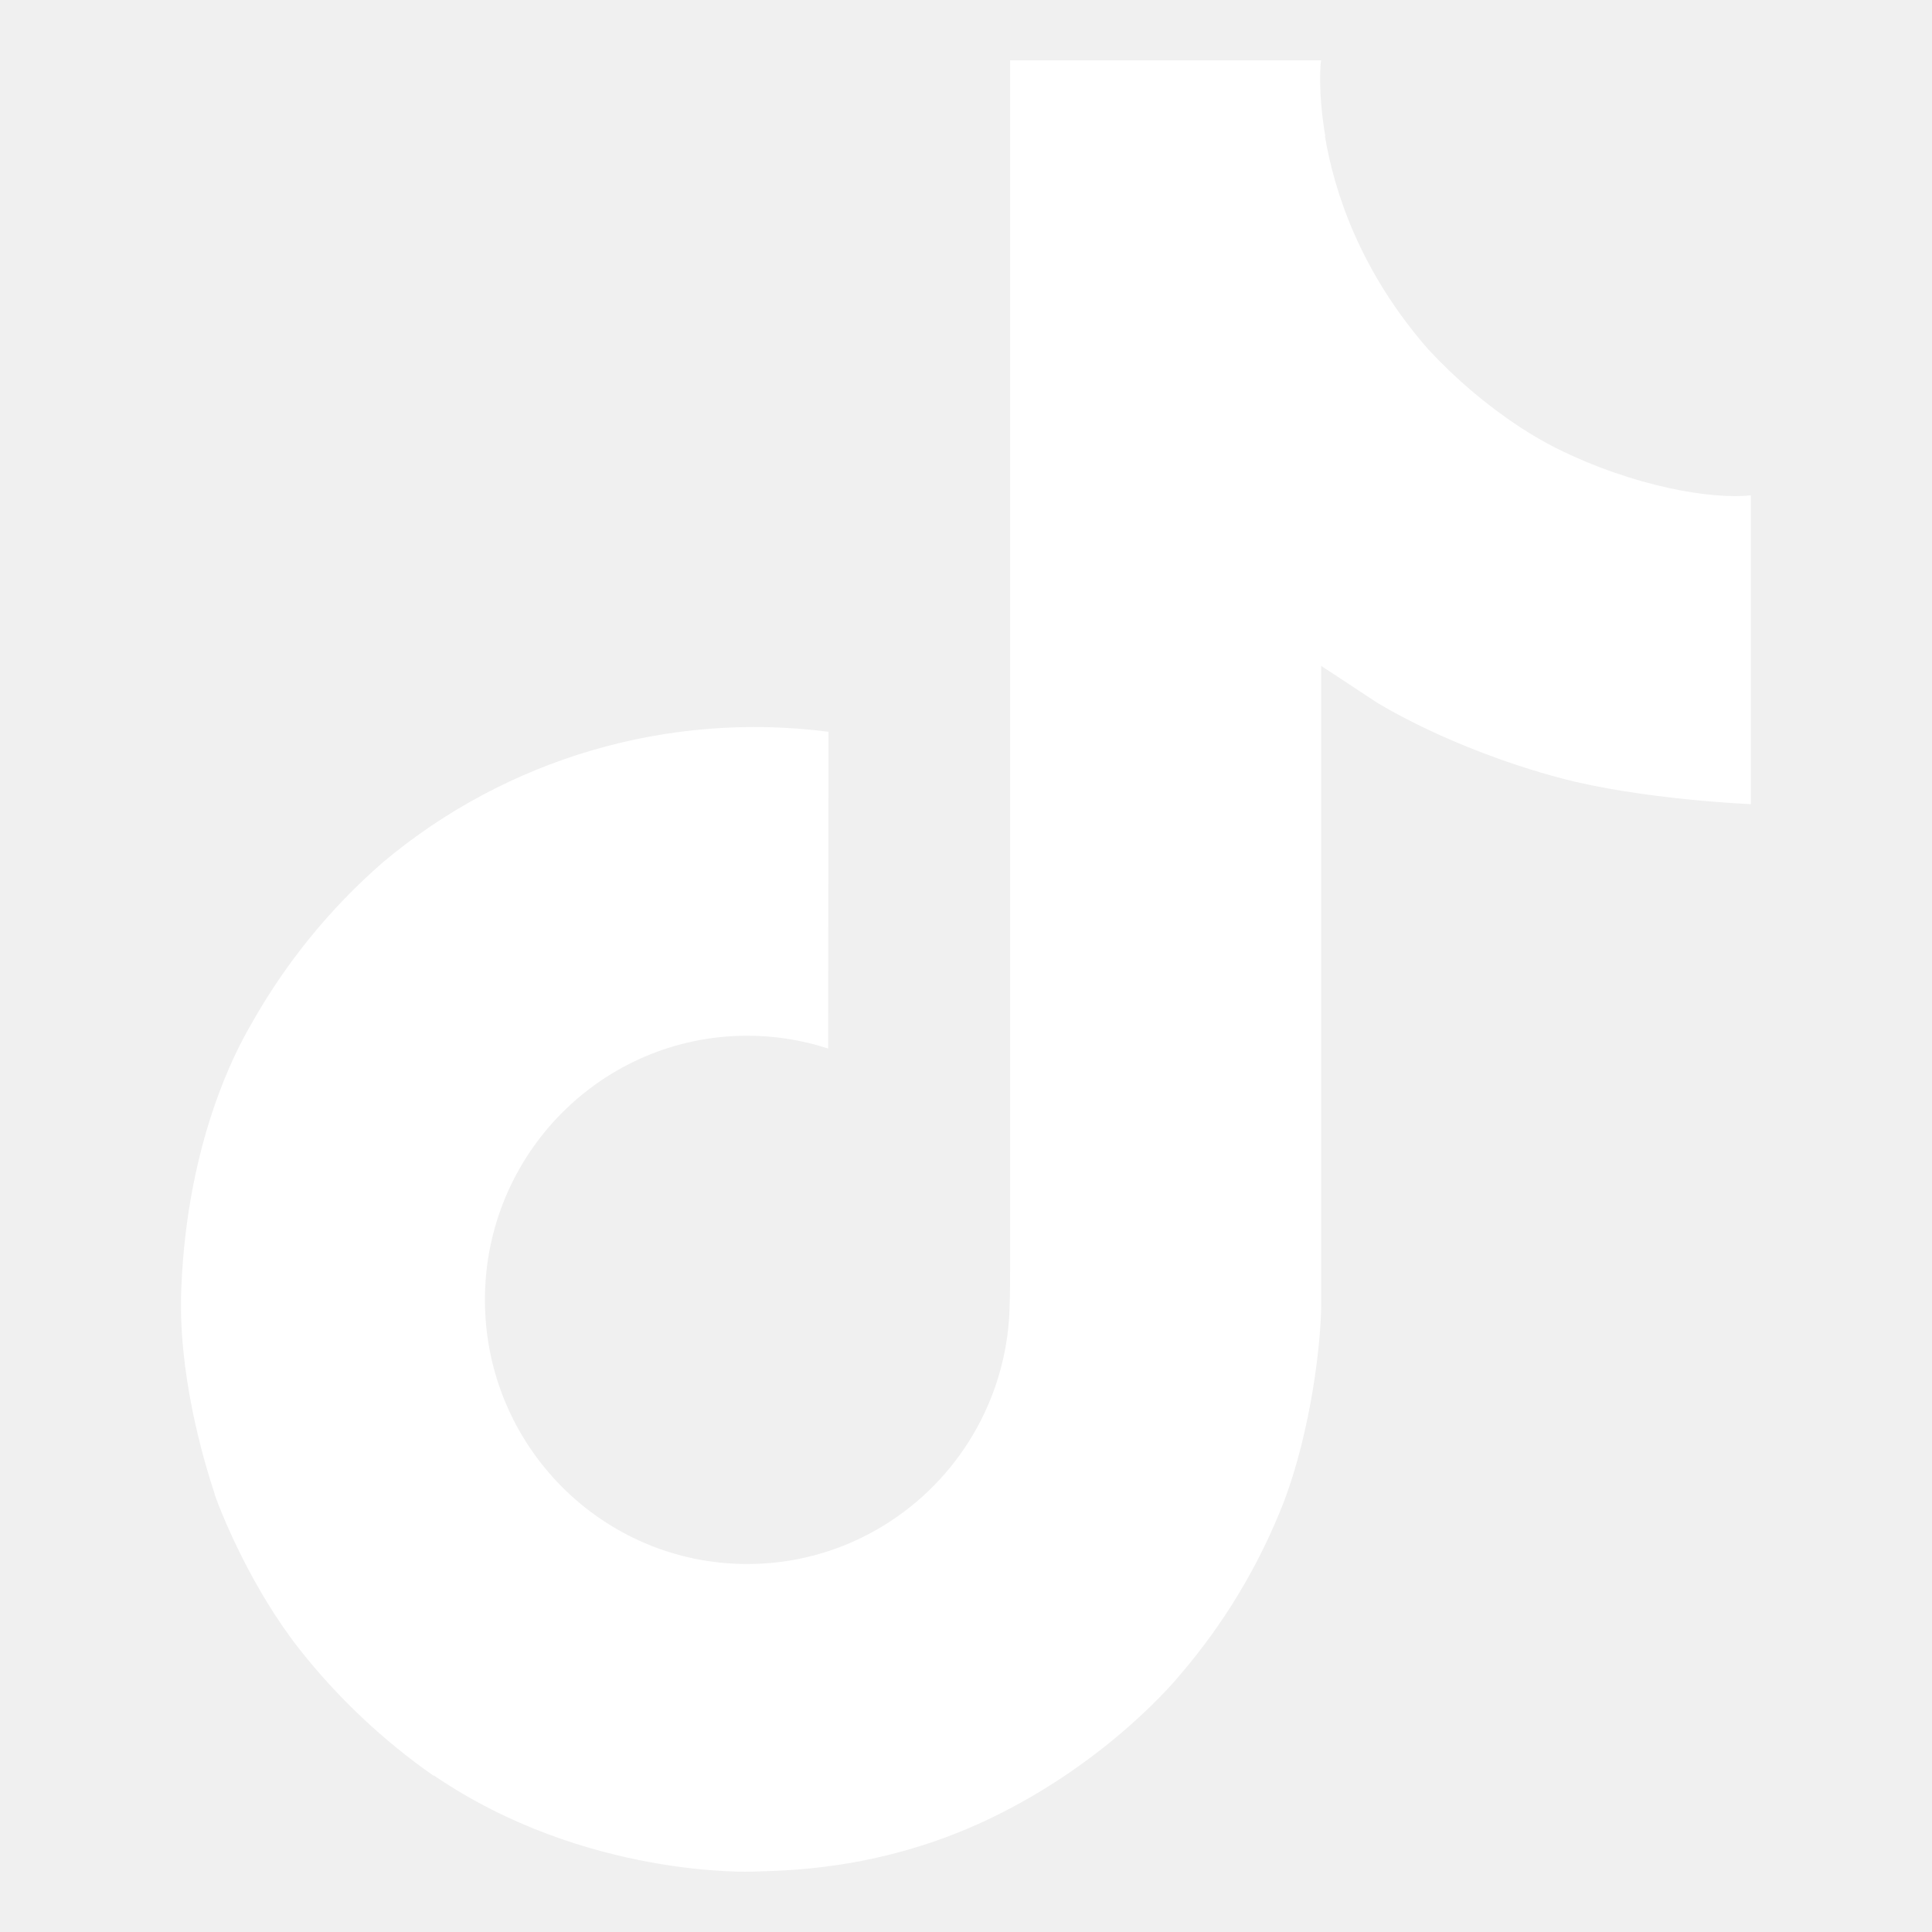
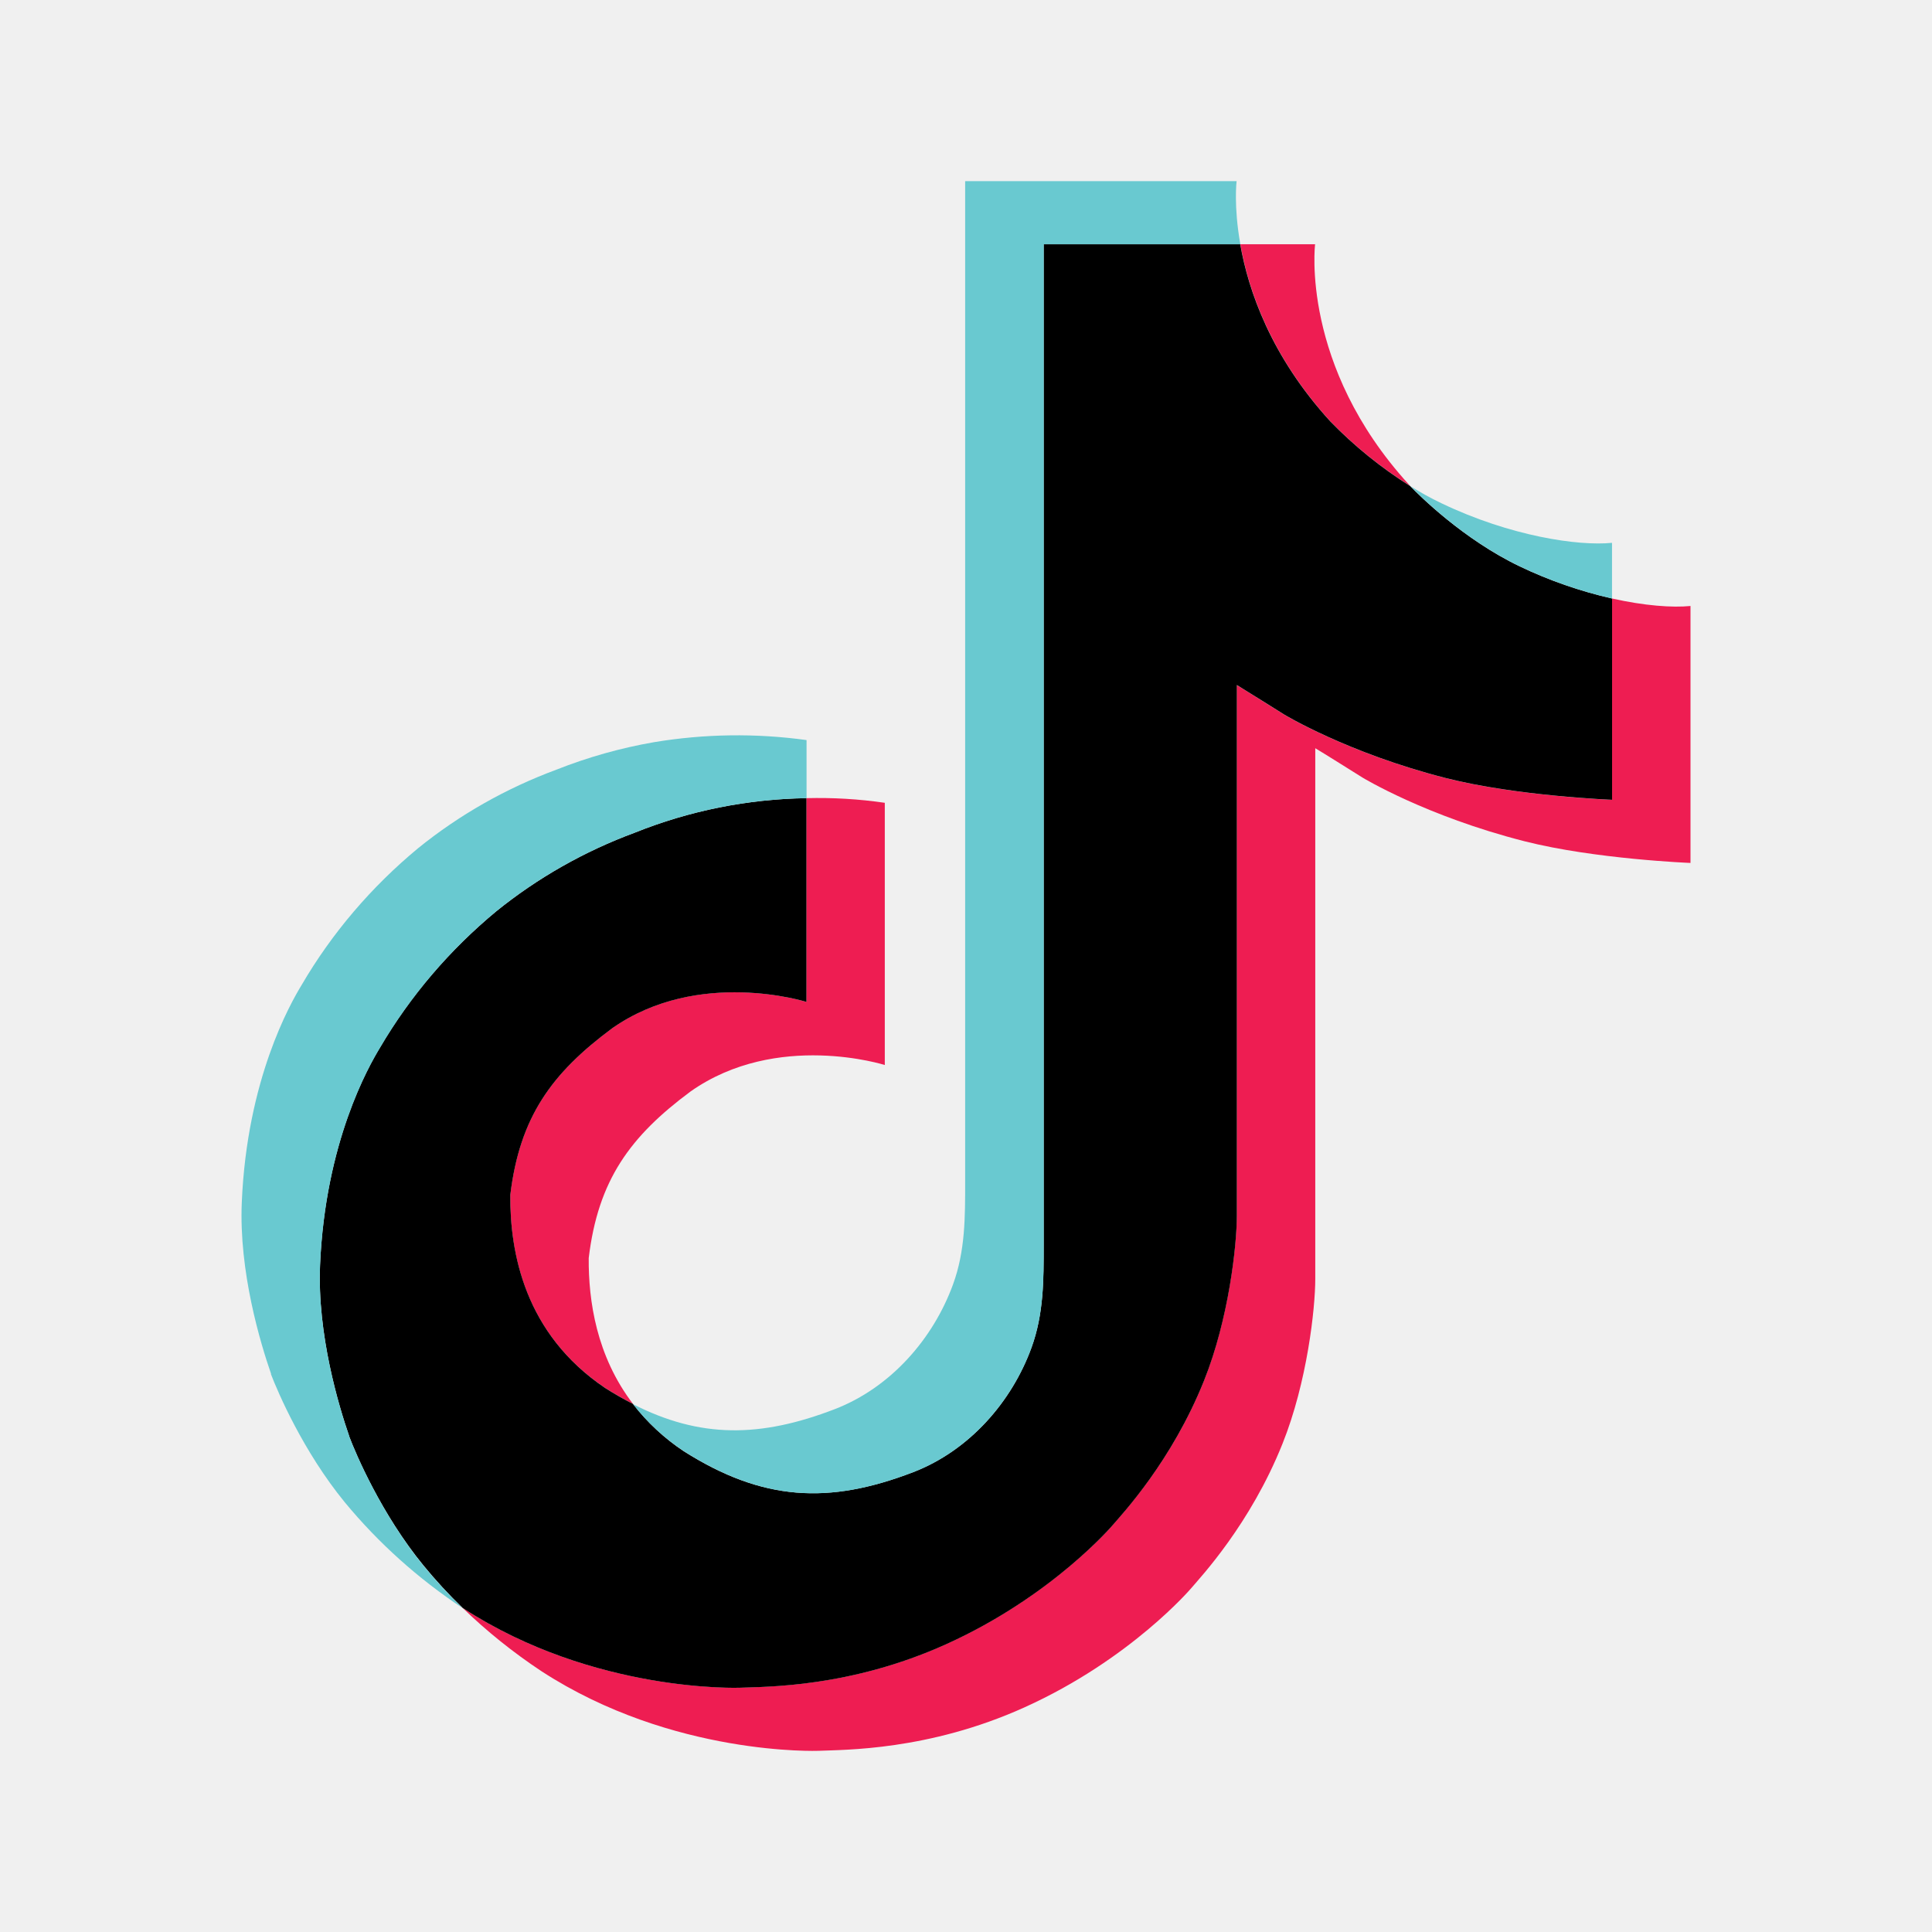
- <svg xmlns="http://www.w3.org/2000/svg" fill="#ffffff" width="800px" height="800px" viewBox="0 0 512 512" id="icons">
-   <path d="M412.19,118.66a109.27,109.27,0,0,1-9.45-5.5,132.87,132.87,0,0,1-24.27-20.62c-18.1-20.71-24.86-41.72-27.35-56.43h.1C349.14,23.9,350,16,350.13,16H267.69V334.78c0,4.28,0,8.51-.18,12.69,0,.52-.05,1-.08,1.56,0,.23,0,.47-.05.71,0,.06,0,.12,0,.18a70,70,0,0,1-35.22,55.56,68.8,68.8,0,0,1-34.11,9c-38.41,0-69.54-31.32-69.54-70s31.13-70,69.54-70a68.9,68.9,0,0,1,21.41,3.39l.1-83.94a153.14,153.14,0,0,0-118,34.52,161.79,161.79,0,0,0-35.3,43.53c-3.48,6-16.61,30.11-18.2,69.24-1,22.21,5.67,45.22,8.85,54.73v.2c2,5.6,9.75,24.71,22.38,40.82A167.53,167.53,0,0,0,115,470.66v-.2l.2.2C155.11,497.78,199.36,496,199.36,496c7.66-.31,33.32,0,62.46-13.81,32.32-15.31,50.72-38.12,50.72-38.12a158.46,158.46,0,0,0,27.64-45.93c7.46-19.61,9.95-43.13,9.95-52.53V176.49c1,.6,14.32,9.41,14.32,9.41s19.19,12.3,49.13,20.31c21.48,5.7,50.42,6.9,50.42,6.9V131.27C453.86,132.37,433.27,129.17,412.19,118.66Z" />
+ <svg xmlns="http://www.w3.org/2000/svg" width="800px" height="800px" viewBox="0 0 32 32" fill="none">
+   <path d="M8.451 19.793C8.607 18.499 9.138 17.774 10.138 17.032C11.569 16.026 13.356 16.595 13.356 16.595V13.22C13.791 13.209 14.225 13.234 14.655 13.297V17.64C14.655 17.64 12.868 17.071 11.438 18.078C10.438 18.82 9.906 19.545 9.751 20.838C9.746 21.541 9.877 22.459 10.485 23.254C10.335 23.177 10.181 23.089 10.026 22.991C8.688 22.092 8.444 20.745 8.451 19.793ZM22.035 6.979C21.051 5.9 20.679 4.811 20.544 4.046H21.782C21.782 4.046 21.535 6.052 23.335 8.025L23.36 8.051C22.875 7.746 22.43 7.386 22.035 6.979ZM28 10.037V14.293C28 14.293 26.42 14.231 25.251 13.934C23.618 13.518 22.569 12.88 22.569 12.88C22.569 12.88 21.844 12.425 21.785 12.393V21.182C21.785 21.671 21.651 22.893 21.242 23.913C20.709 25.246 19.886 26.121 19.735 26.3C19.735 26.3 18.733 27.483 16.967 28.28C15.375 28.999 13.977 28.98 13.56 28.999C13.56 28.999 11.143 29.094 8.969 27.681C8.499 27.37 8.06 27.017 7.658 26.628L7.669 26.636C9.844 28.049 12.259 27.953 12.259 27.953C12.678 27.935 14.076 27.953 15.667 27.234C17.432 26.437 18.434 25.254 18.434 25.254C18.584 25.075 19.411 24.2 19.942 22.866C20.35 21.847 20.485 20.625 20.485 20.135V11.348C20.544 11.38 21.268 11.835 21.268 11.835C21.268 11.835 22.318 12.473 23.951 12.889C25.12 13.186 26.7 13.248 26.7 13.248V9.913C27.24 10.034 27.701 10.067 28 10.037Z" fill="#EE1D52" />
+   <path d="M26.701 9.913V13.247C26.701 13.247 25.121 13.185 23.951 12.888C22.319 12.472 21.269 11.834 21.269 11.834C21.269 11.834 20.544 11.379 20.486 11.346V20.136C20.486 20.626 20.352 21.848 19.943 22.867C19.41 24.201 18.587 25.076 18.435 25.255C18.435 25.255 17.434 26.438 15.668 27.235C14.076 27.954 12.679 27.936 12.26 27.954C12.26 27.954 9.845 28.05 7.67 26.637L7.659 26.629C7.429 26.406 7.213 26.172 7.012 25.926C6.318 25.079 5.892 24.079 5.785 23.793C5.785 23.792 5.785 23.791 5.785 23.79C5.613 23.294 5.252 22.102 5.301 20.948C5.389 18.912 6.105 17.663 6.294 17.349C6.796 16.496 7.448 15.732 8.222 15.092C8.905 14.54 9.68 14.1 10.513 13.792C11.414 13.43 12.379 13.235 13.357 13.22V16.595C13.357 16.595 11.569 16.028 10.139 17.032C9.139 17.774 8.608 18.499 8.452 19.793C8.445 20.745 8.689 22.092 10.025 22.991C10.181 23.09 10.334 23.177 10.485 23.254C10.718 23.558 11.002 23.822 11.325 24.037C12.631 24.863 13.725 24.921 15.124 24.384C16.056 24.025 16.759 23.217 17.084 22.321C17.289 21.761 17.286 21.198 17.286 20.615V4.046H20.542C20.676 4.811 21.049 5.9 22.033 6.979C22.428 7.386 22.872 7.746 23.357 8.051C23.501 8.2 24.233 8.932 25.173 9.382C25.66 9.615 26.172 9.793 26.701 9.913Z" fill="#000000" />
+   <path d="M4.489 22.757V22.759L4.57 22.978C4.561 22.953 4.531 22.875 4.489 22.757Z" fill="#69C9D0" />
+   <path d="M10.513 13.792C9.679 14.1 8.905 14.54 8.222 15.092C7.448 15.733 6.795 16.499 6.295 17.354C6.105 17.666 5.389 18.917 5.302 20.953C5.252 22.107 5.614 23.298 5.786 23.794C5.785 23.796 5.785 23.797 5.786 23.798C5.894 24.081 6.318 25.081 7.012 25.93C7.213 26.176 7.43 26.411 7.659 26.633C6.924 26.146 6.267 25.556 5.712 24.884C5.024 24.045 4.6 23.055 4.489 22.763C4.489 22.761 4.489 22.758 4.489 22.756V22.753C4.317 22.257 3.954 21.065 4.005 19.91C4.092 17.874 4.808 16.624 4.998 16.311C5.498 15.455 6.151 14.69 6.925 14.049C7.608 13.496 8.382 13.057 9.216 12.748C9.736 12.542 10.278 12.389 10.832 12.293C11.667 12.154 12.52 12.142 13.359 12.258V13.22C12.381 13.235 11.415 13.429 10.513 13.792Z" fill="#69C9D0" />
+   <path d="M20.544 4.046H17.288V20.616C17.288 21.198 17.288 21.76 17.086 22.321C16.758 23.217 16.058 24.025 15.126 24.384C13.726 24.923 12.633 24.863 11.328 24.037C11.004 23.823 10.719 23.559 10.484 23.257C11.596 23.825 12.591 23.815 13.824 23.341C14.756 22.982 15.456 22.173 15.784 21.277C15.989 20.718 15.986 20.155 15.986 19.573V3H20.482C20.482 3 20.431 3.412 20.544 4.046ZM26.7 8.991V9.913C26.172 9.793 25.661 9.614 25.175 9.382C24.235 8.932 23.503 8.2 23.359 8.051C23.526 8.156 23.698 8.251 23.876 8.336C25.019 8.883 26.145 9.047 26.7 8.991Z" fill="#69C9D0" />
</svg>
